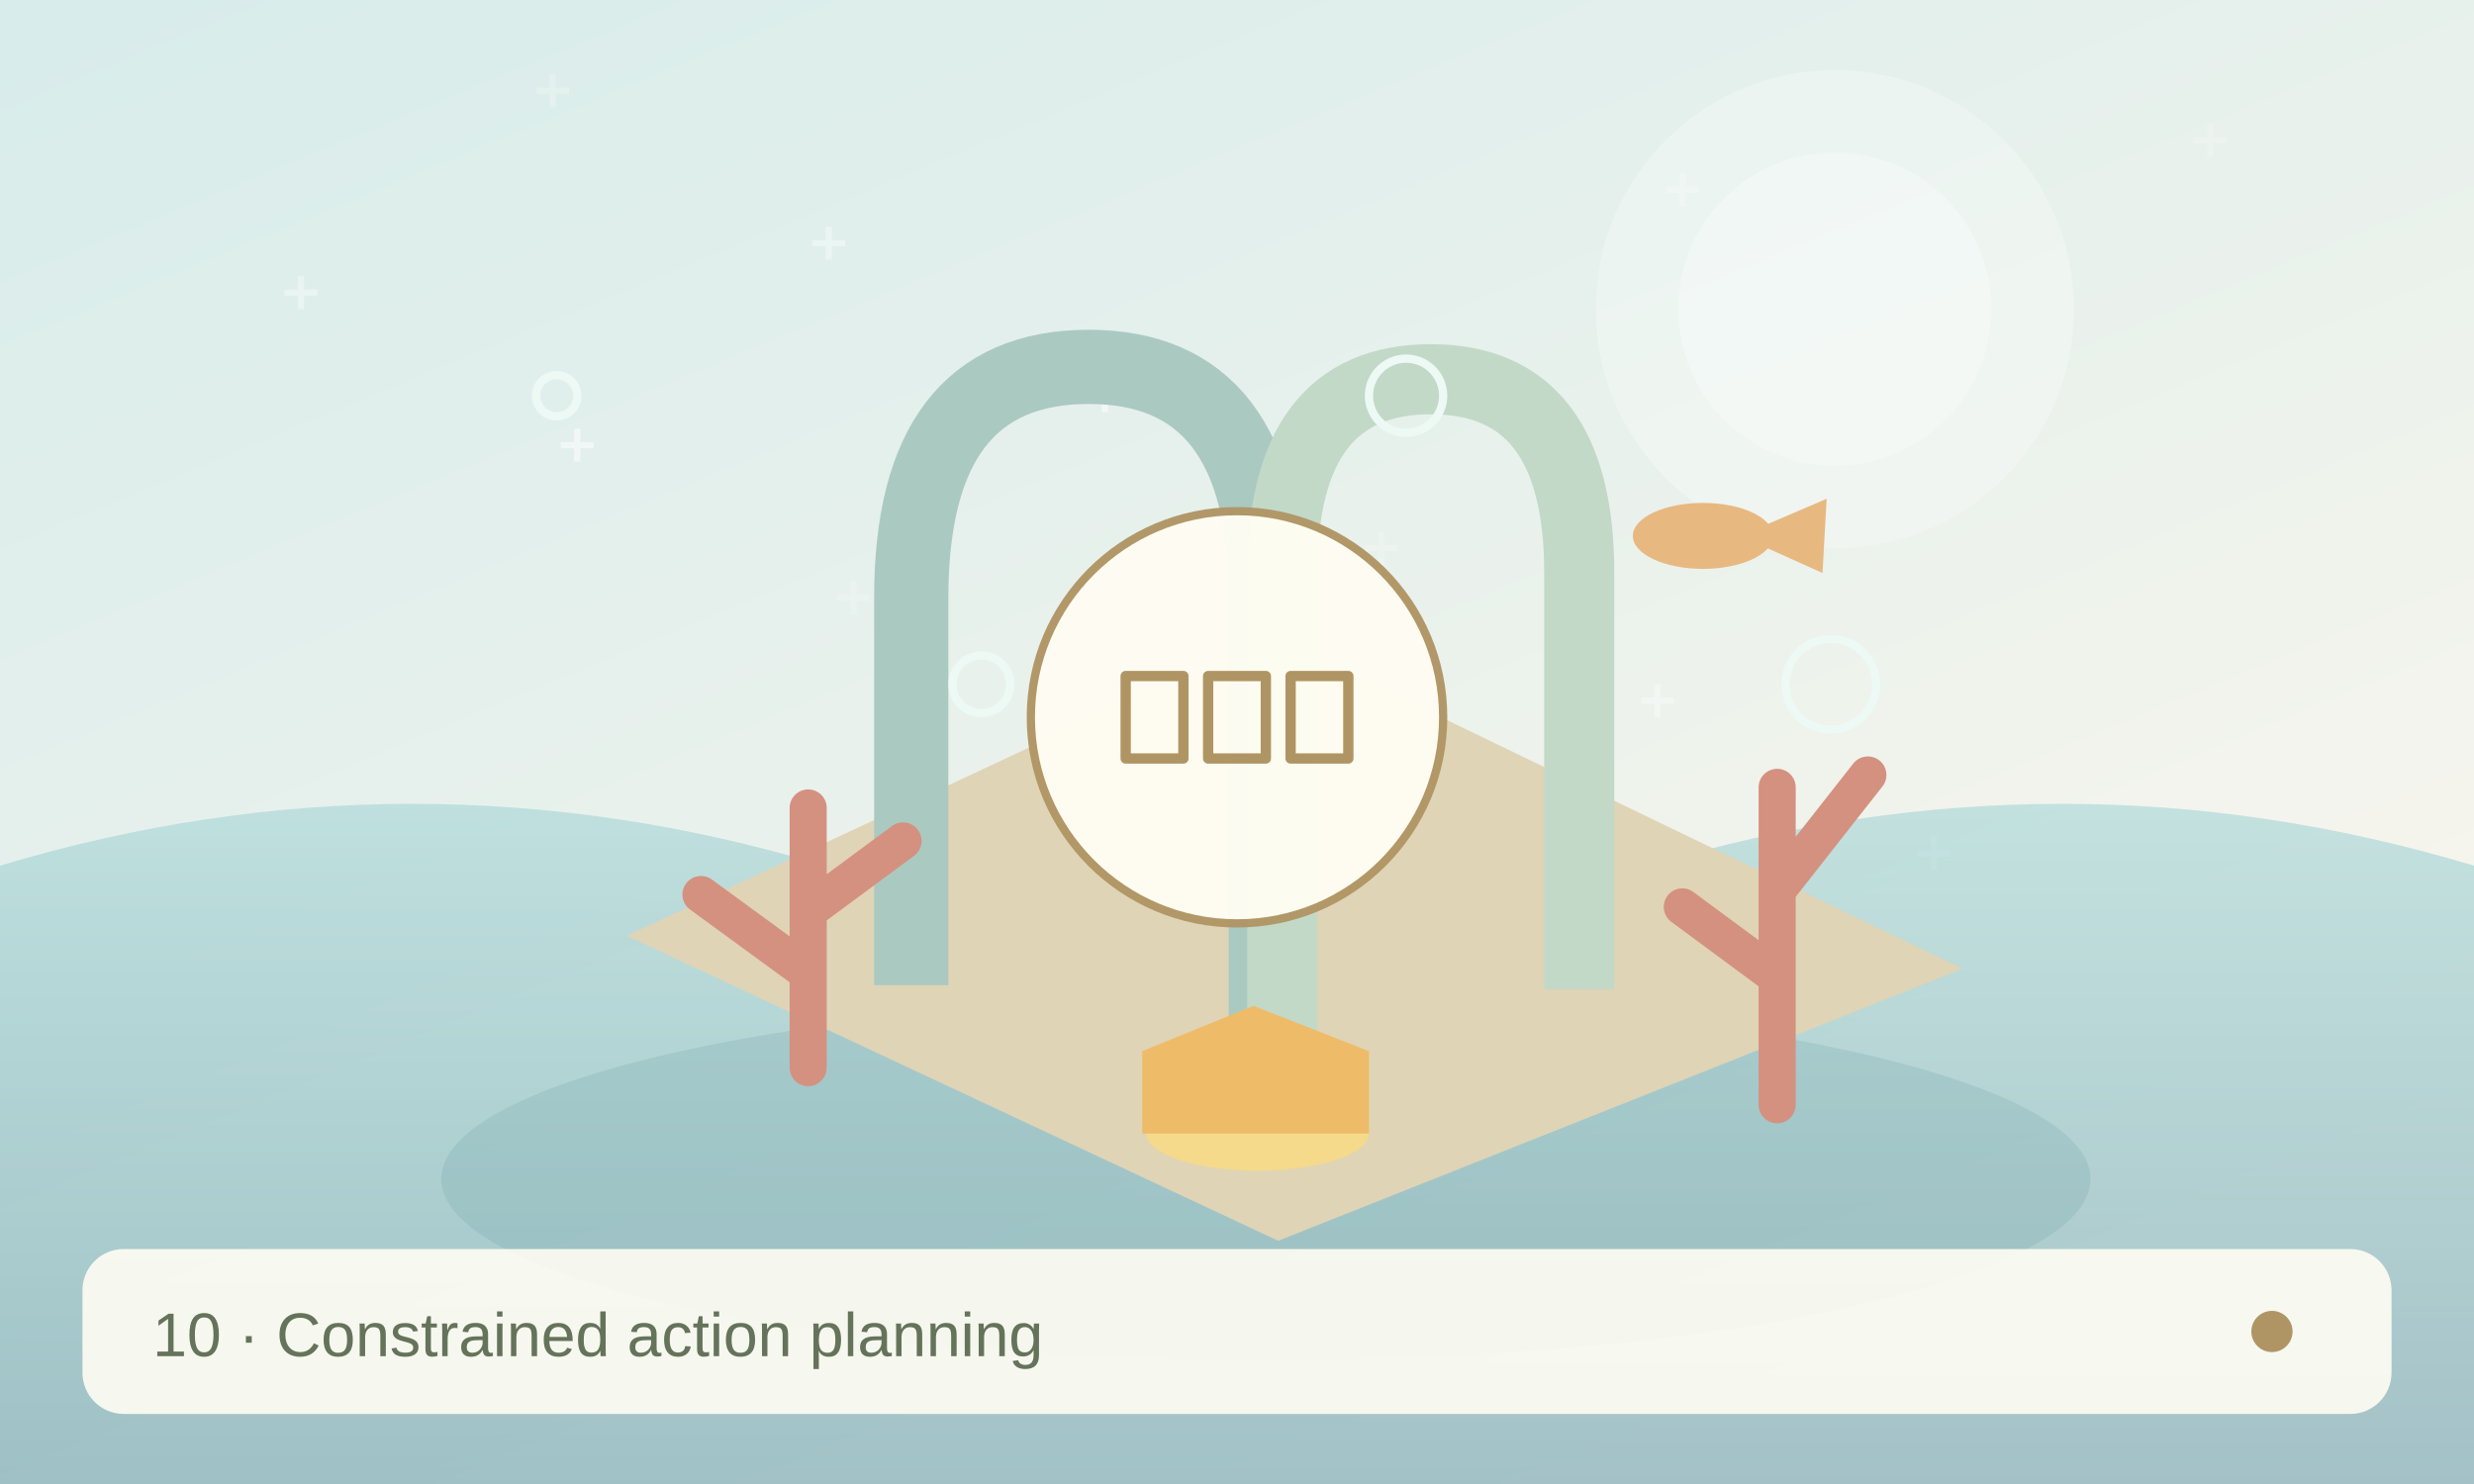
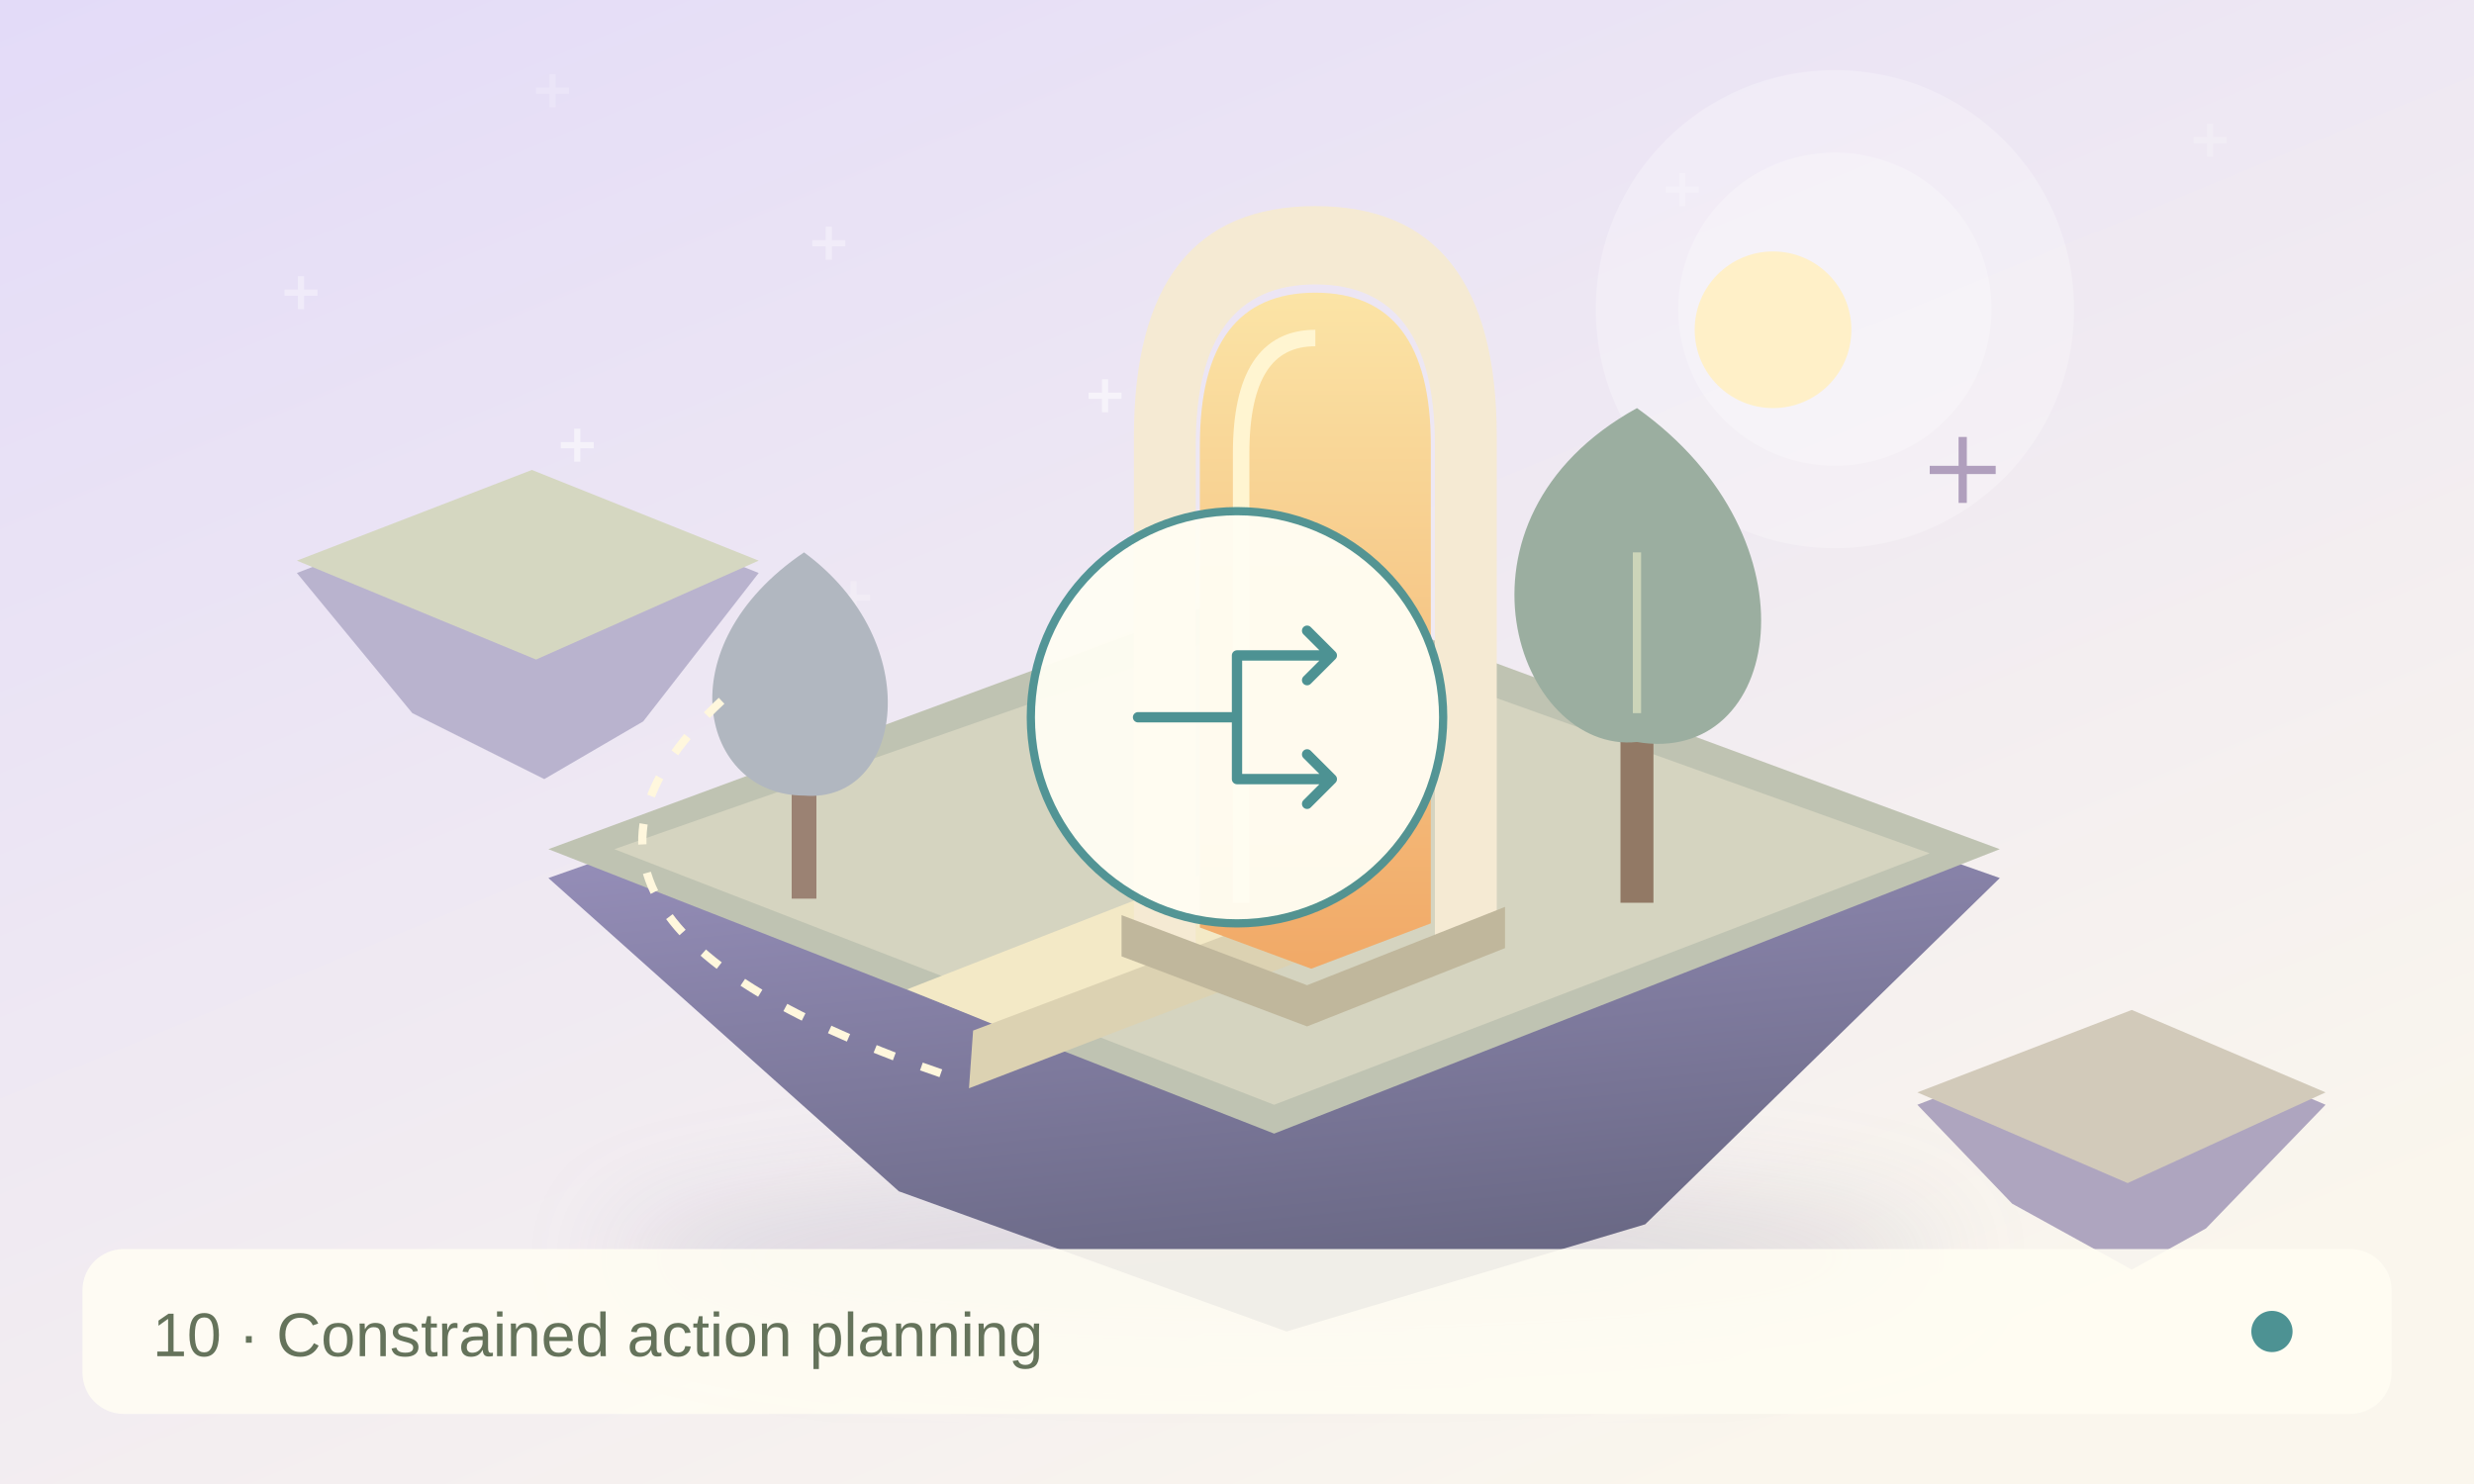
<svg xmlns="http://www.w3.org/2000/svg" class="world-art " viewBox="0 0 600 360" role="img" aria-label="Constrained action planning: Find a plan that holds together">
  <defs>
    <linearGradient id="_R_0_bg" x2="0.7" y2="1">
-       <stop stop-color="#d7eceb" />
+       <stop stop-color="#e3dbf8" />
      <stop offset="1" stop-color="#faf6ed" />
    </linearGradient>
    <linearGradient id="_R_0_stone" x2=".2" y2="1">
      <stop stop-color="#aaa0d1" />
      <stop offset="1" stop-color="#686783" />
    </linearGradient>
    <linearGradient id="_R_0_portal" x2="0" y2="1">
      <stop stop-color="#fbe4a6" />
      <stop offset="1" stop-color="#f1a967" />
    </linearGradient>
    <linearGradient id="_R_0_water" x2="0" y2="1">
      <stop stop-color="#a4d5d5" />
      <stop offset="1" stop-color="#699fac" />
    </linearGradient>
    <filter id="_R_0_shadow" x="-50%" y="-50%" width="200%" height="200%">
      <feGaussianBlur stdDeviation="12" />
    </filter>
  </defs>
  <rect width="600" height="360" fill="url(#_R_0_bg)" />
  <circle cx="445" cy="75" r="58" fill="#fff" opacity=".25" />
  <circle cx="445" cy="75" r="38" fill="#fff" opacity=".25" />
  <g opacity="0.2" transform="translate(134 22)">
    <path d="M0-4V4M-4 0H4" stroke="#fff" stroke-width="1.5" />
  </g>
  <g opacity="0.36" transform="translate(201 59)">
    <path d="M0-4V4M-4 0H4" stroke="#fff" stroke-width="1.5" />
  </g>
  <g opacity="0.52" transform="translate(268 96)">
    <path d="M0-4V4M-4 0H4" stroke="#fff" stroke-width="1.5" />
  </g>
  <g opacity="0.2" transform="translate(335 133)">
    <path d="M0-4V4M-4 0H4" stroke="#fff" stroke-width="1.5" />
  </g>
  <g opacity="0.36" transform="translate(402 170)">
    <path d="M0-4V4M-4 0H4" stroke="#fff" stroke-width="1.5" />
  </g>
  <g opacity="0.52" transform="translate(469 207)">
    <path d="M0-4V4M-4 0H4" stroke="#fff" stroke-width="1.5" />
  </g>
  <g opacity="0.2" transform="translate(536 34)">
    <path d="M0-4V4M-4 0H4" stroke="#fff" stroke-width="1.5" />
  </g>
  <g opacity="0.36" transform="translate(73 71)">
    <path d="M0-4V4M-4 0H4" stroke="#fff" stroke-width="1.5" />
  </g>
  <g opacity="0.52" transform="translate(140 108)">
    <path d="M0-4V4M-4 0H4" stroke="#fff" stroke-width="1.5" />
  </g>
  <g opacity="0.2" transform="translate(207 145)">
    <path d="M0-4V4M-4 0H4" stroke="#fff" stroke-width="1.5" />
  </g>
  <g opacity="0.36" transform="translate(274 182)">
    <path d="M0-4V4M-4 0H4" stroke="#fff" stroke-width="1.5" />
  </g>
  <g opacity="0.52" transform="translate(341 219)">
    <path d="M0-4V4M-4 0H4" stroke="#fff" stroke-width="1.5" />
  </g>
  <g opacity="0.2" transform="translate(408 46)">
    <path d="M0-4V4M-4 0H4" stroke="#fff" stroke-width="1.5" />
  </g>
  <g>
-     <path d="M0 210q100-30 200 0t200 0 200 0v150H0" fill="url(#_R_0_water)" opacity=".6" />
-     <ellipse cx="307" cy="286" rx="200" ry="44" fill="#71a5a9" opacity=".24" />
-     <path d="m152 227 156-73 168 81-166 66Z" fill="#dfd4b6" />
-     <path d="M221 239v-94q0-56 43-56t43 56v114" stroke="#aac9c1" stroke-width="18" fill="none" />
-     <path d="M311 254v-115q0-47 36-47t36 47v101" stroke="#c2d9c7" stroke-width="17" fill="none" />
-     <path d="M196 259v-63m0 40-26-19m26 4 23-17m212 64v-77m0 46-23-17m23-4 22-28" fill="none" stroke="#d49180" stroke-width="9" stroke-linecap="round" />
-     <ellipse cx="305" cy="275" rx="27" ry="9" fill="#f4da8a" />
-     <path d="M277 275v-20l27-11 28 11v20" fill="#eebc69" />
-     <circle cx="135" cy="96" r="5" stroke="#edf9f5" stroke-width="2" fill="none" />
-     <circle cx="238" cy="166" r="7" stroke="#edf9f5" stroke-width="2" fill="none" />
-     <circle cx="341" cy="96" r="9" stroke="#edf9f5" stroke-width="2" fill="none" />
-     <circle cx="444" cy="166" r="11" stroke="#edf9f5" stroke-width="2" fill="none" />
-     <path d="m422 130 21-9-1 18Z" fill="#e8b881" />
-     <ellipse cx="413" cy="130" rx="17" ry="8" fill="#e8b881" />
+     <ellipse cx="310" cy="305" rx="161" ry="20" fill="#7b779d" opacity=".18" filter="url(#_R_0_shadow)" />
+     <path d="m133 213 176-62 176 62-86 84-87 26-94-34Z" fill="url(#_R_0_stone)" />
+     <path d="m133 206 176-65 176 65-176 69Z" fill="#bfc3b2" />
+     <path d="m149 206 160-56 159 57-159 61Z" fill="#d5d4c0" />
+     <path d="m220 240 92-36 34 12-94 37Z" fill="#f3e9c6" />
+     <path d="m236 250 90-34v13l-91 35" fill="#dcd2b2" />
+     <path d="M275 225V106q0-56 44-56t44 56v115l-15 7V108q0-39-29-39t-29 39v123Z" fill="#f5ead3" />
+     <path d="M291 225V108q0-37 28-37t28 37v116l-29 11Z" fill="url(#_R_0_portal)" />
+     <path d="M301 219V110q0-28 18-28" stroke="#fff5d1" stroke-width="4" fill="none" />
+     <path d="m272 222 45 17 48-19v10l-48 19-45-17Z" fill="#c0b79c" />
+     <g transform="translate(397 165)">
+       <path d="M0 0v54" stroke="#927965" stroke-width="8" />
+       <path d="M0-66C-49-39-29 18 0 15 35 21 45-34 0-66Z" fill="#9baea0" />
+       <path d="M0-31V8" stroke="#ccd5b9" stroke-width="2" />
+     </g>
+     <g transform="translate(195 183)">
+       <path d="M0 0v35" stroke="#9b8273" stroke-width="6" />
+       <path d="M0-49C-34-26-25 10 0 10 24 12 30-27 0-49Z" fill="#b1b7c0" />
+     </g>
+     <path d="m72 139 57-22 55 22-28 36-24 14-32-16Z" fill="#b9b3ce" />
+     <path d="m72 136 57-22 55 22-54 24Z" fill="#d5d7c1" />
+     <path d="m465 268 52-20 47 20-29 30-18 10-29-16Z" fill="#aea5bf" />
+     <path d="m465 265 52-20 47 20-48 22Z" fill="#d2caba" />
+     <path d="M175 170q-57 53 55 91" stroke="#fff7dd" stroke-width="2" stroke-dasharray="5 7" fill="none" />
+     <circle cx="430" cy="80" r="19" fill="#fff0c8" />
+     <path d="M476 106v16m-8-8h16" stroke="#b09fbd" stroke-width="2" />
  </g>
  <g transform="translate(300 174)">
-     <circle r="50" fill="#fffdf2" stroke="#b09564" stroke-width="2" opacity=".96" />
-     <g stroke="#b09564" stroke-width="2.5" fill="none" stroke-linecap="round" stroke-linejoin="round">
-       <path d="M-27-10h14v20h-14ZM-7-10H7v20H-7ZM13-10h14v20H13Z" />
+     <circle r="50" fill="#fffdf2" stroke="#4d9293" stroke-width="2" opacity=".96" />
+     <g stroke="#4d9293" stroke-width="2.5" fill="none" stroke-linecap="round" stroke-linejoin="round">
+       <path d="M-24 0H0M0 0v-15h23M0 0v15h23M17-21l6 6-6 6M17 9l6 6-6 6" />
    </g>
  </g>
  <g>
    <rect x="20" y="303" width="560" height="40" rx="10" fill="#fffdf3" opacity=".9" />
    <text x="37" y="329" font-family="Arial,sans-serif" font-size="15" fill="#65735b">10 · Constrained action planning</text>
-     <circle cx="551" cy="323" r="5" fill="#b09564" />
+     <circle cx="551" cy="323" r="5" fill="#4d9293" />
  </g>
</svg>
